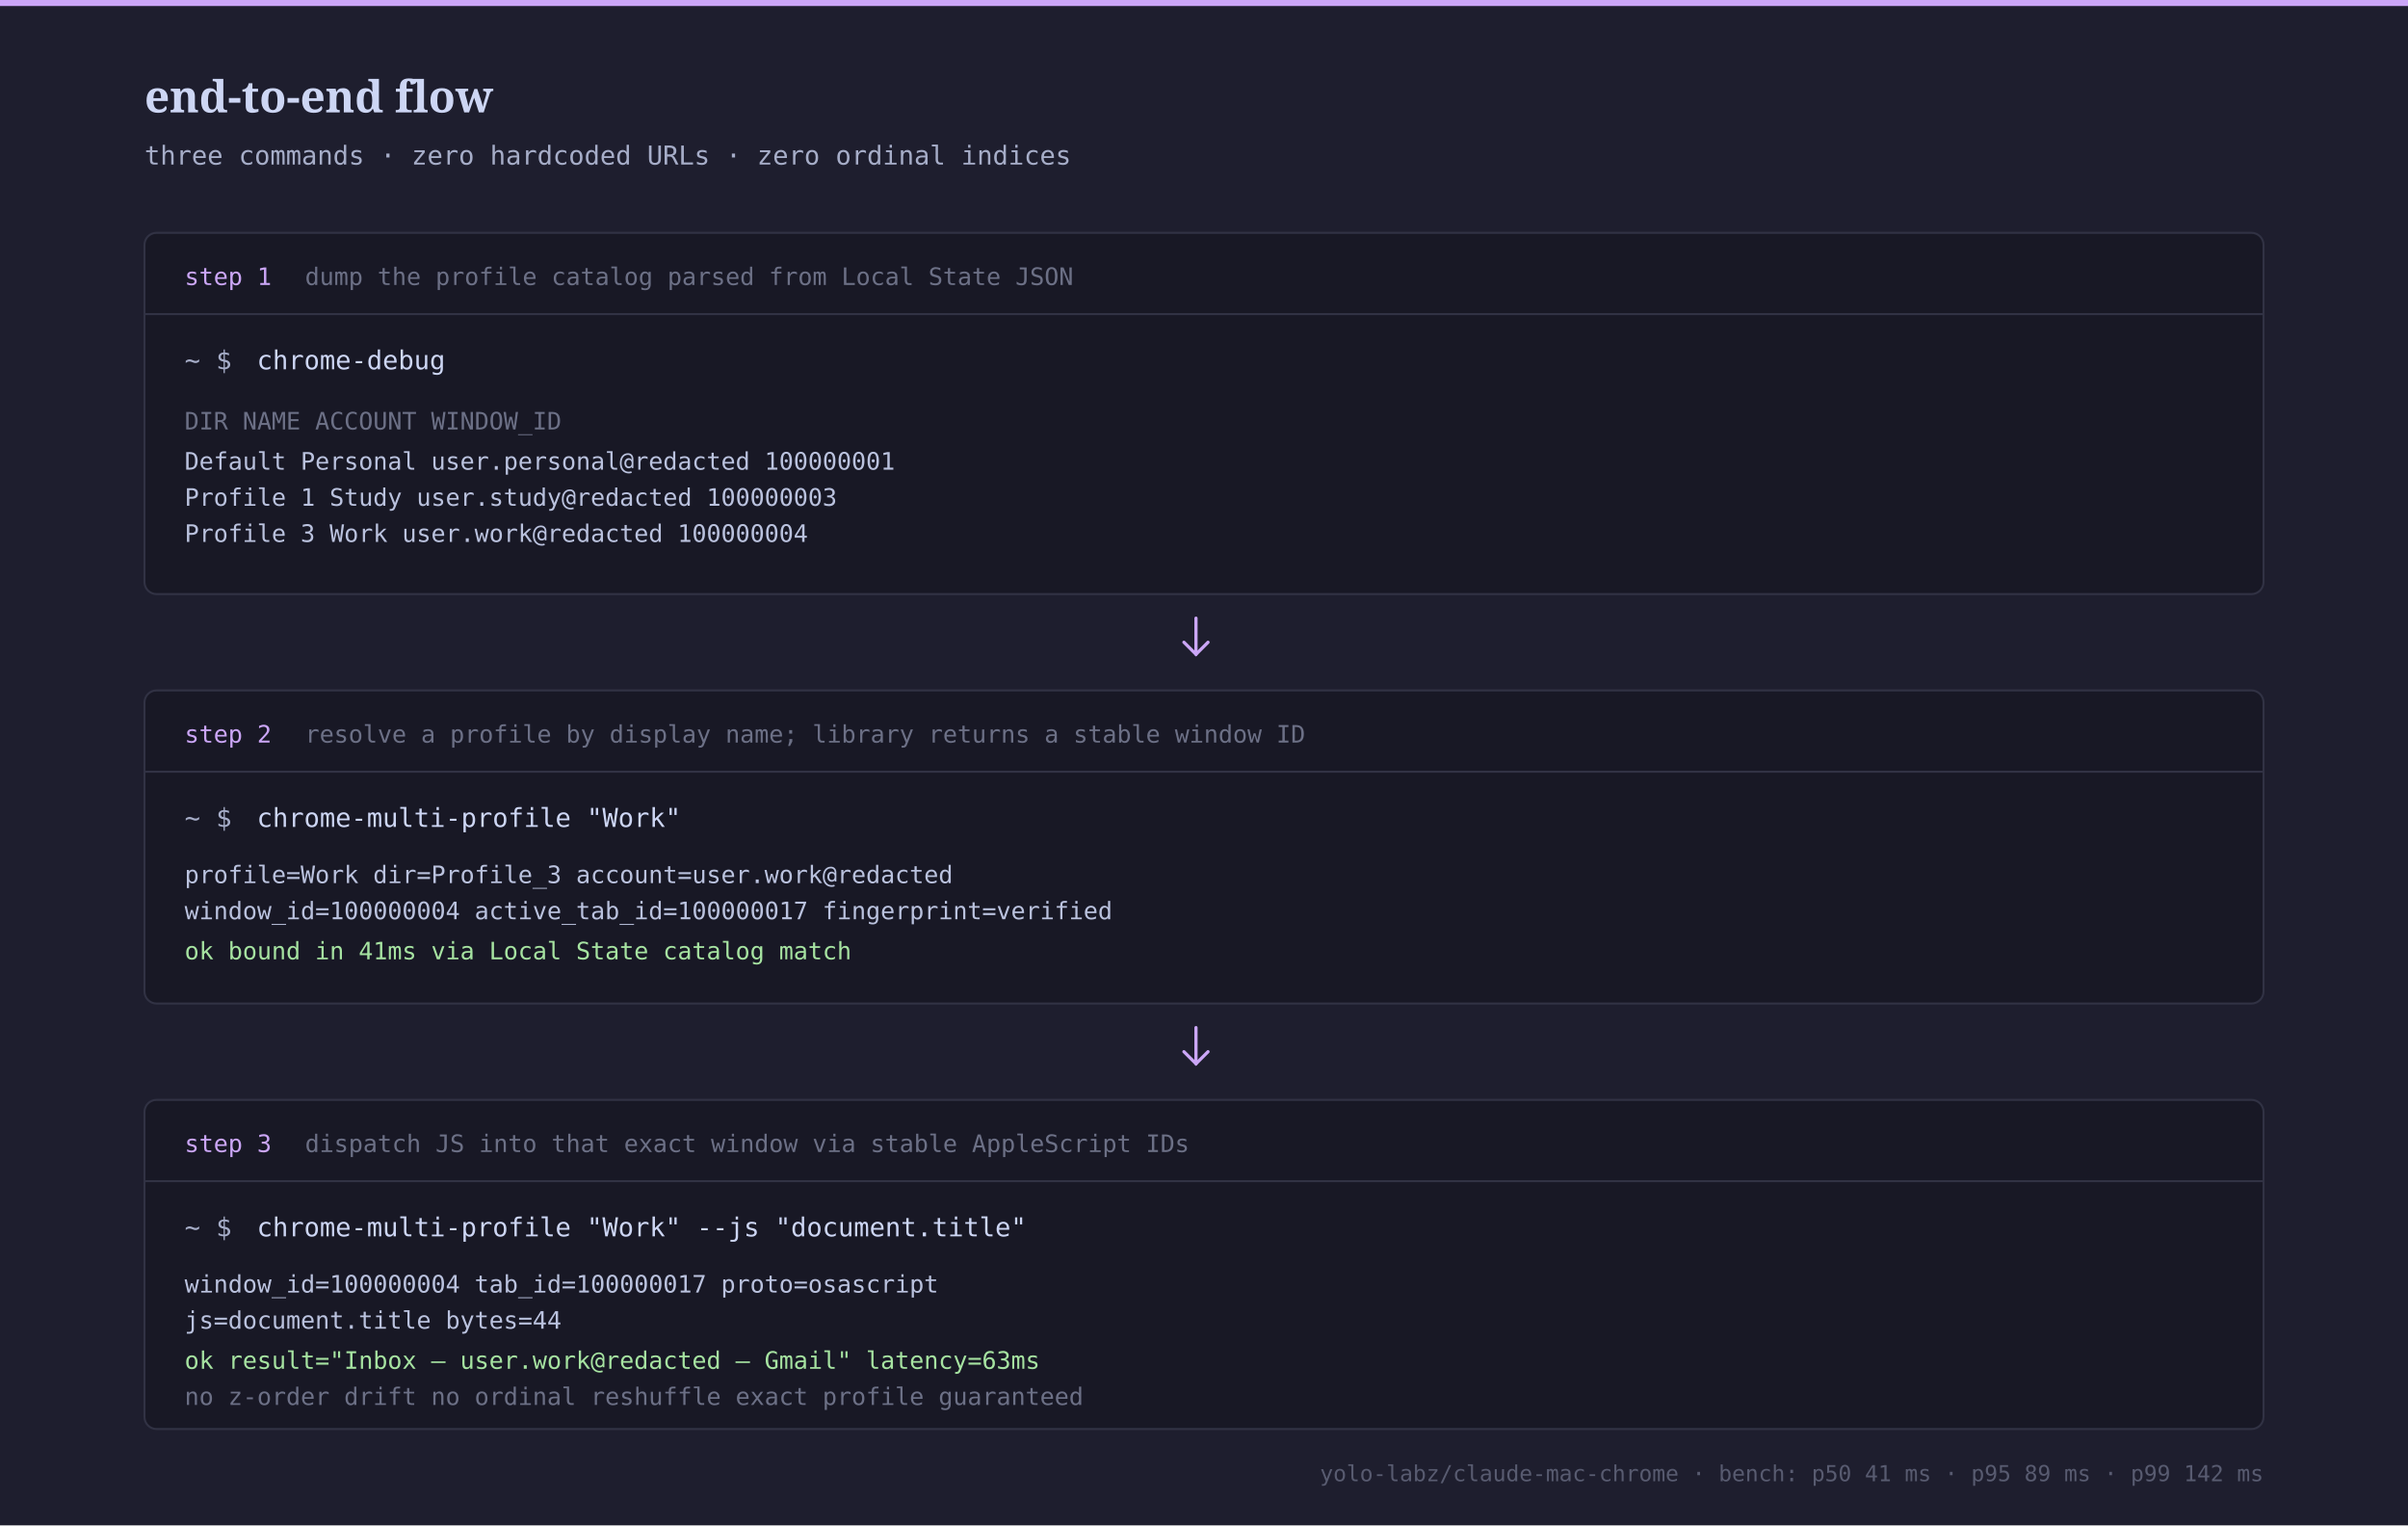
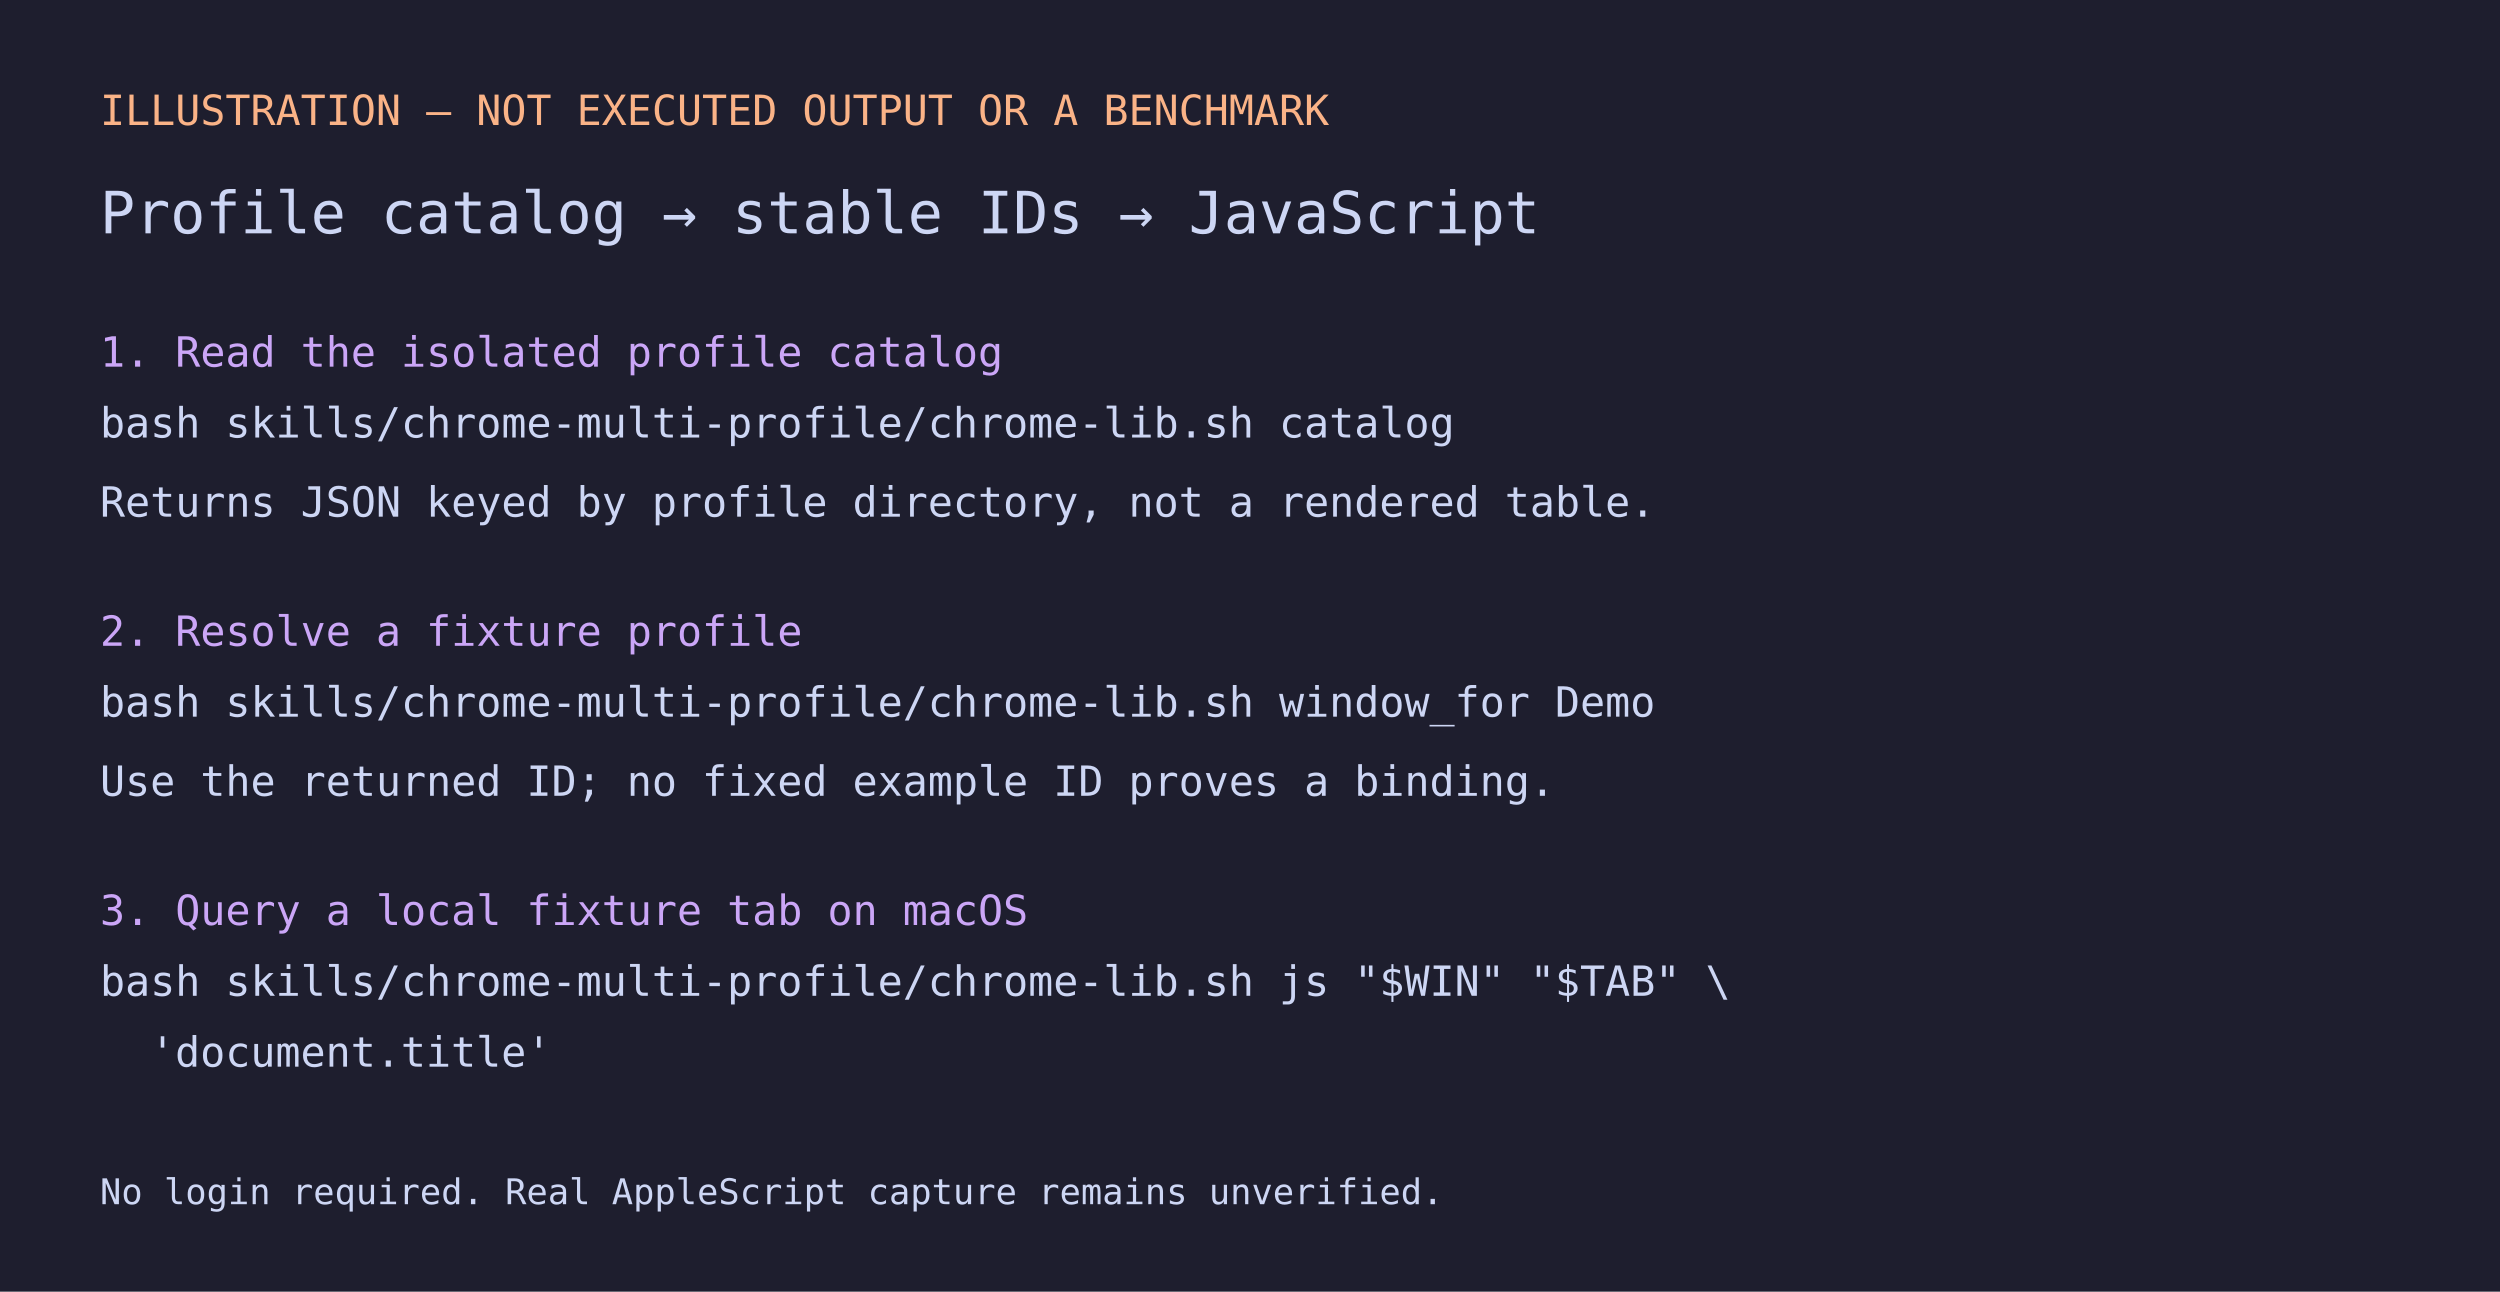
- <svg xmlns="http://www.w3.org/2000/svg" viewBox="0 0 1200 760" role="img" aria-labelledby="cmac-demo-title cmac-demo-desc">
-   <rect width="1200" height="760" fill="#1e1e2e" />
-   <rect x="0" y="0" width="1200" height="3" fill="#cba6f7" />
-   <g font-family="ui-serif,Georgia,'Iowan Old Style','Apple Garamond',serif" fill="#cdd6f4">
-     <text x="72" y="56" font-size="22" font-weight="600">end-to-end flow</text>
-   </g>
-   <g font-family="ui-monospace,'JetBrains Mono','Fira Code',Menlo,monospace" fill="#a6adc8">
-     <text x="72" y="82" font-size="13">three commands · zero hardcoded URLs · zero ordinal indices</text>
-   </g>
-   <g transform="translate(72,116)">
-     <rect x="0" y="0" width="1056" height="180" rx="6" ry="6" fill="#181825" stroke="#313244" stroke-width="1" />
-     <g font-family="ui-monospace,'JetBrains Mono','Fira Code',Menlo,monospace">
-       <text x="20" y="26" font-size="12" fill="#cba6f7">step 1</text>
-       <text x="80" y="26" font-size="12" fill="#6c7086">dump the profile catalog parsed from Local State JSON</text>
-       <rect x="0" y="40" width="1056" height="1" fill="#313244" />
-       <text x="20" y="68" font-size="13" fill="#a6adc8">~ $</text>
-       <text x="56" y="68" font-size="13" fill="#cdd6f4">chrome-debug</text>
-       <text x="20" y="98" font-size="12" fill="#6c7086">DIR              NAME            ACCOUNT                              WINDOW_ID</text>
-       <text x="20" y="118" font-size="12" fill="#bac2de">Default          Personal        user.personal@redacted               100000001</text>
-       <text x="20" y="136" font-size="12" fill="#bac2de">Profile 1        Study           user.study@redacted                  100000003</text>
-       <text x="20" y="154" font-size="12" fill="#bac2de">Profile 3        Work            user.work@redacted                   100000004</text>
-     </g>
-   </g>
-   <g transform="translate(596,308)" fill="none" stroke="#cba6f7" stroke-width="1.6" stroke-linecap="round">
-     <path d="M0,0 V18" />
-     <path d="M-6,12 L0,18 L6,12" />
-   </g>
-   <g transform="translate(72,344)">
-     <rect x="0" y="0" width="1056" height="156" rx="6" ry="6" fill="#181825" stroke="#313244" stroke-width="1" />
-     <g font-family="ui-monospace,'JetBrains Mono','Fira Code',Menlo,monospace">
-       <text x="20" y="26" font-size="12" fill="#cba6f7">step 2</text>
-       <text x="80" y="26" font-size="12" fill="#6c7086">resolve a profile by display name; library returns a stable window ID</text>
-       <rect x="0" y="40" width="1056" height="1" fill="#313244" />
-       <text x="20" y="68" font-size="13" fill="#a6adc8">~ $</text>
-       <text x="56" y="68" font-size="13" fill="#cdd6f4">chrome-multi-profile "Work"</text>
-       <text x="20" y="96" font-size="12" fill="#bac2de">profile=Work  dir=Profile_3  account=user.work@redacted</text>
-       <text x="20" y="114" font-size="12" fill="#bac2de">window_id=100000004  active_tab_id=100000017  fingerprint=verified</text>
-       <text x="20" y="134" font-size="12" fill="#a6e3a1">ok  bound  in  41ms  via  Local State catalog match</text>
-     </g>
-   </g>
-   <g transform="translate(596,512)" fill="none" stroke="#cba6f7" stroke-width="1.6" stroke-linecap="round">
-     <path d="M0,0 V18" />
-     <path d="M-6,12 L0,18 L6,12" />
-   </g>
-   <g transform="translate(72,548)">
-     <rect x="0" y="0" width="1056" height="164" rx="6" ry="6" fill="#181825" stroke="#313244" stroke-width="1" />
-     <g font-family="ui-monospace,'JetBrains Mono','Fira Code',Menlo,monospace">
-       <text x="20" y="26" font-size="12" fill="#cba6f7">step 3</text>
-       <text x="80" y="26" font-size="12" fill="#6c7086">dispatch JS into that exact window via stable AppleScript IDs</text>
-       <rect x="0" y="40" width="1056" height="1" fill="#313244" />
-       <text x="20" y="68" font-size="13" fill="#a6adc8">~ $</text>
-       <text x="56" y="68" font-size="13" fill="#cdd6f4">chrome-multi-profile "Work" --js "document.title"</text>
-       <text x="20" y="96" font-size="12" fill="#bac2de">window_id=100000004  tab_id=100000017  proto=osascript</text>
-       <text x="20" y="114" font-size="12" fill="#bac2de">js=document.title  bytes=44</text>
-       <text x="20" y="134" font-size="12" fill="#a6e3a1">ok  result="Inbox — user.work@redacted — Gmail"  latency=63ms</text>
-       <text x="20" y="152" font-size="12" fill="#6c7086">no  z-order  drift   no  ordinal  reshuffle   exact  profile  guaranteed</text>
-     </g>
-   </g>
-   <g font-family="ui-monospace,'JetBrains Mono','Fira Code',Menlo,monospace" fill="#585b70">
-     <text x="1128" y="738" font-size="11" text-anchor="end">yolo-labz/claude-mac-chrome · bench: p50 41 ms · p95 89 ms · p99 142 ms</text>
+ <svg xmlns="http://www.w3.org/2000/svg" viewBox="0 0 1200 620" role="img" aria-labelledby="title desc">
+   <rect width="1200" height="620" fill="#1e1e2e" />
+   <g font-family="ui-monospace,monospace" fill="#cdd6f4" font-size="20">
+     <text x="48" y="60" fill="#fab387">ILLUSTRATION — NOT EXECUTED OUTPUT OR A BENCHMARK</text>
+     <text x="48" y="112" font-size="28">Profile catalog → stable IDs → JavaScript</text>
+     <text x="48" y="176" fill="#cba6f7">1. Read the isolated profile catalog</text>
+     <text x="48" y="210">bash skills/chrome-multi-profile/chrome-lib.sh catalog</text>
+     <text x="48" y="248">Returns JSON keyed by profile directory, not a rendered table.</text>
+     <text x="48" y="310" fill="#cba6f7">2. Resolve a fixture profile</text>
+     <text x="48" y="344">bash skills/chrome-multi-profile/chrome-lib.sh window_for Demo</text>
+     <text x="48" y="382">Use the returned ID; no fixed example ID proves a binding.</text>
+     <text x="48" y="444" fill="#cba6f7">3. Query a local fixture tab on macOS</text>
+     <text x="48" y="478">bash skills/chrome-multi-profile/chrome-lib.sh js "$WIN" "$TAB" \</text>
+     <text x="72" y="512">'document.title'</text>
+     <text x="48" y="578" font-size="17">No login required. Real AppleScript capture remains unverified.</text>
  </g>
</svg>
